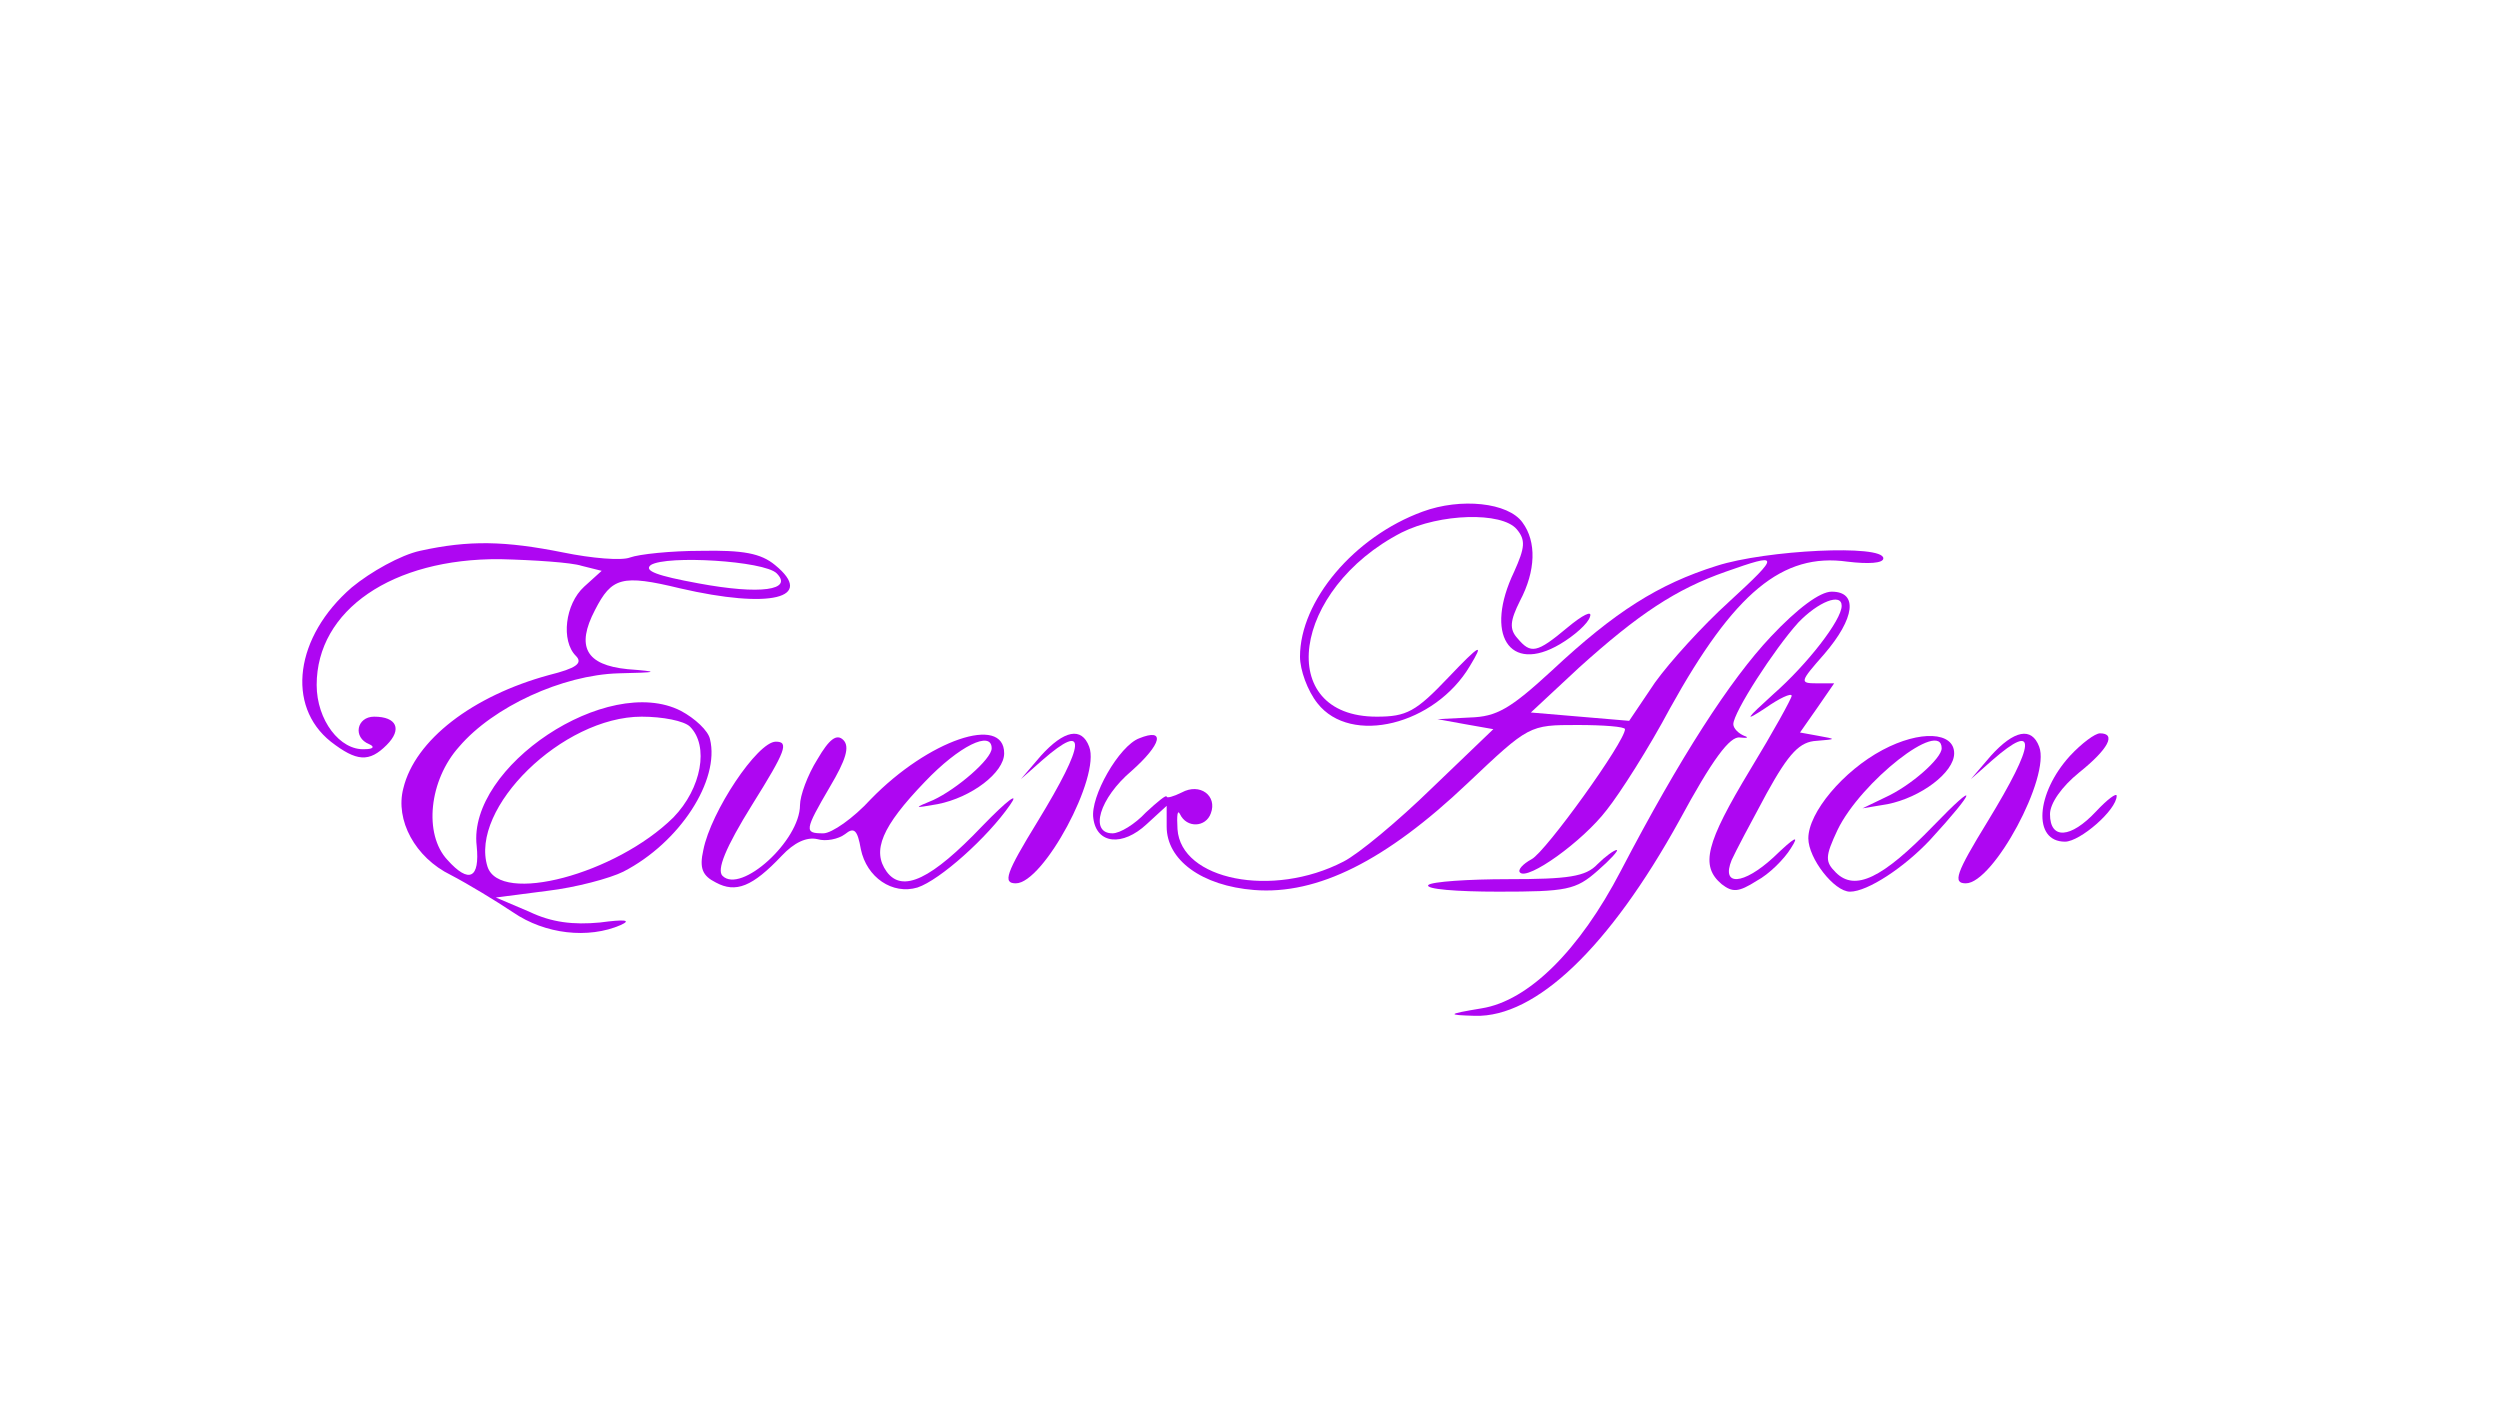
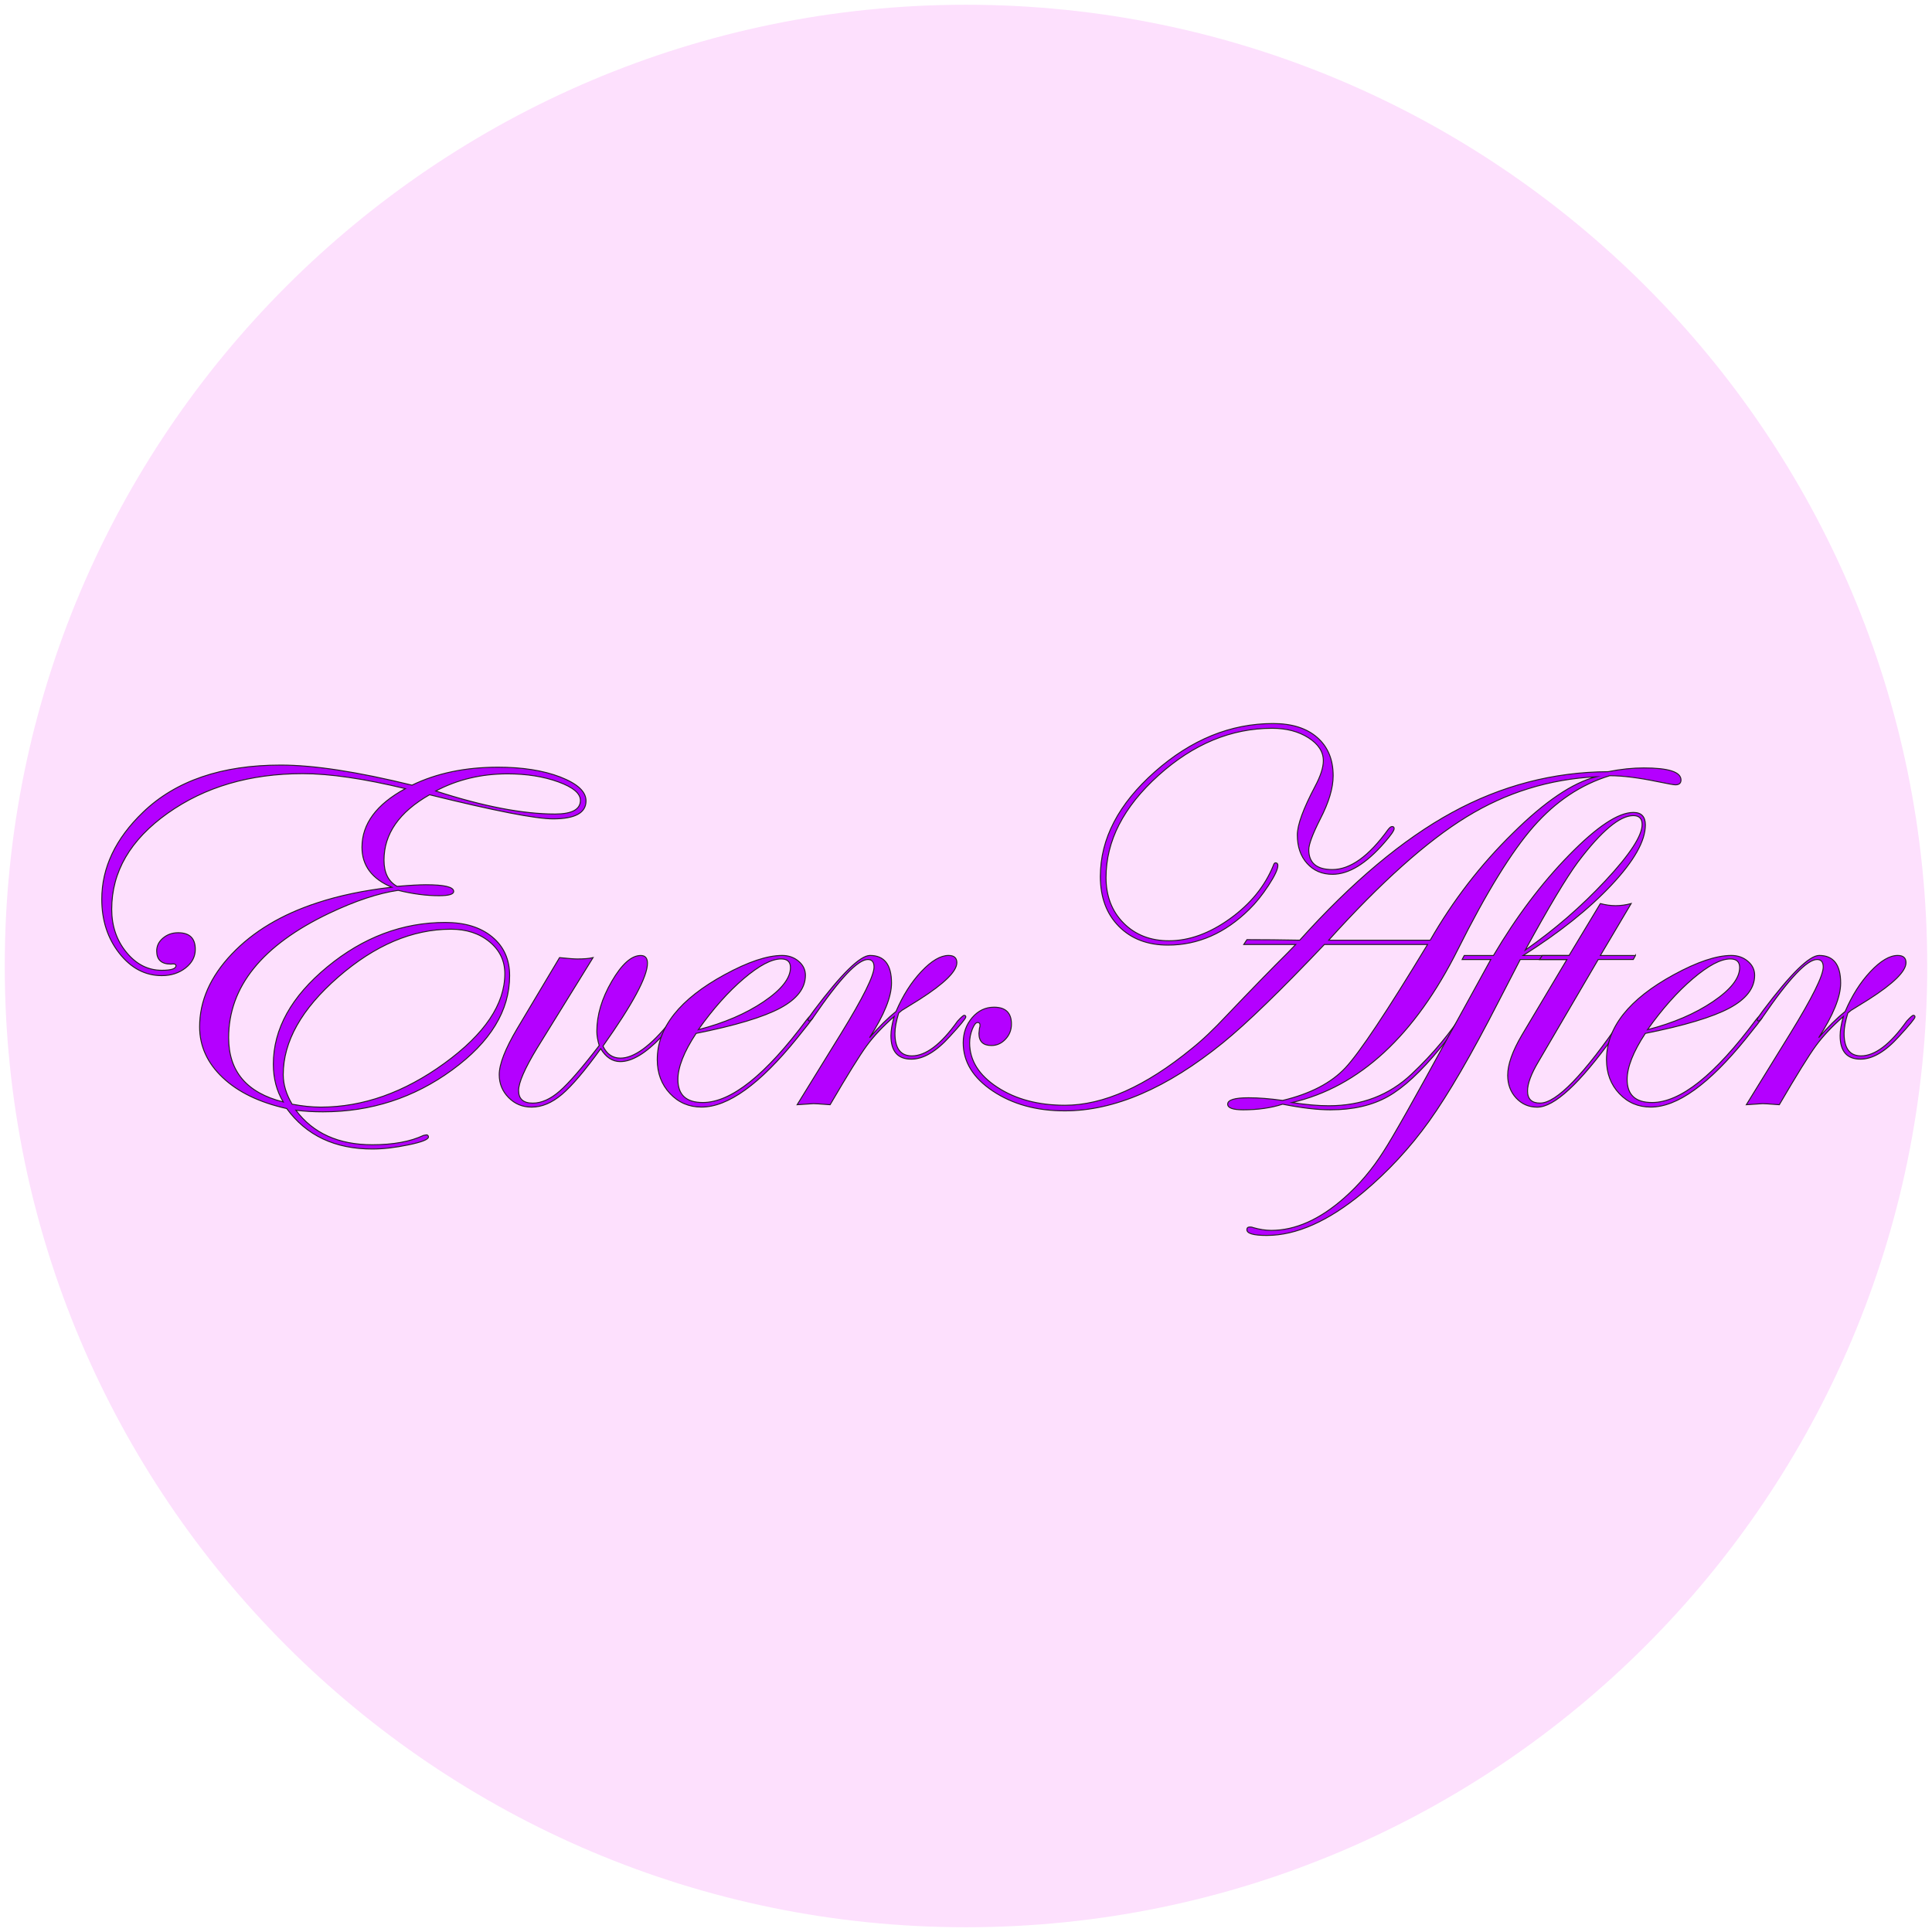
- <svg xmlns="http://www.w3.org/2000/svg" version="1.0" width="300pt" height="169pt" viewBox="0 0 300 169" preserveAspectRatio="xMidYMid meet">
-   <g transform="translate(0,169) scale(0.1,-0.1)" fill="#ae06f2" stroke="none">
-     <path d="M1707 1076 c-82 -30 -147 -107 -147 -174 0 -16 9 -41 21 -56 40 -51 141 -26 183 45 17 28 13 27 -26 -14 -39 -41 -50 -47 -86 -47 -123 0 -102 153 30 221 46 23 120 25 138 4 11 -13 10 -22 -3 -51 -36 -75 -6 -123 55 -87 17 10 34 25 36 33 3 8 -9 2 -27 -13 -37 -31 -44 -32 -60 -13 -10 11 -9 21 3 45 19 36 20 71 3 94 -17 24 -74 30 -120 13z" />
-     <path d="M504 1029 c-23 -5 -59 -25 -82 -44 -68 -59 -79 -142 -25 -185 31 -24 46 -25 67 -4 19 19 12 34 -15 34 -21 0 -26 -25 -6 -33 7 -3 5 -6 -5 -6 -30 -2 -58 35 -58 77 0 90 91 152 220 151 41 -1 86 -4 98 -8 l24 -6 -21 -19 c-23 -21 -28 -65 -10 -83 9 -9 0 -15 -32 -23 -92 -25 -161 -78 -175 -136 -10 -38 14 -83 57 -104 21 -11 54 -31 75 -45 38 -26 90 -32 129 -15 13 6 5 7 -25 3 -32 -3 -58 0 -85 13 l-40 17 62 8 c34 4 75 15 91 23 68 35 116 110 104 159 -2 10 -18 25 -35 34 -88 45 -256 -67 -245 -162 4 -39 -9 -46 -35 -17 -29 31 -22 96 14 136 41 48 124 86 191 88 49 1 50 2 11 5 -50 5 -62 27 -39 71 20 39 32 43 102 26 108 -25 163 -12 114 28 -17 14 -38 18 -89 17 -36 0 -74 -4 -85 -8 -10 -4 -46 -1 -80 6 -70 14 -113 15 -172 2z m428 -27 c20 -20 -19 -26 -94 -12 -49 9 -66 15 -57 22 19 12 136 5 151 -10z m-104 -184 c23 -23 14 -74 -20 -109 -69 -68 -208 -105 -223 -59 -22 70 90 180 185 180 25 0 51 -5 58 -12z" />
-     <path d="M2060 1011 c-70 -22 -122 -55 -197 -125 -51 -47 -67 -56 -99 -57 l-39 -2 33 -6 34 -6 -74 -71 c-40 -39 -88 -79 -106 -88 -85 -44 -195 -22 -199 39 -1 17 0 24 3 18 8 -17 31 -16 37 1 8 21 -13 37 -35 25 -10 -5 -18 -7 -18 -5 0 3 -11 -6 -25 -19 -13 -14 -31 -25 -40 -25 -28 0 -16 42 23 75 36 32 41 52 9 39 -24 -9 -59 -70 -55 -96 4 -31 35 -34 64 -7 l24 22 0 -25 c0 -40 42 -71 105 -76 76 -6 158 35 256 128 74 70 74 70 132 70 31 0 57 -2 57 -5 0 -15 -95 -147 -112 -156 -11 -6 -17 -13 -14 -16 9 -10 75 37 104 75 16 20 51 75 76 122 77 139 135 187 213 176 25 -3 43 -2 43 4 0 17 -141 10 -200 -9z m15 -43 c-32 -29 -71 -72 -89 -97 l-31 -46 -59 5 -59 5 58 54 c71 64 116 94 176 115 65 23 66 21 4 -36z" />
-     <path d="M2125 926 c-49 -52 -109 -145 -180 -281 -50 -96 -111 -156 -167 -165 -42 -7 -42 -8 -8 -9 73 -2 161 82 245 234 40 74 61 102 73 100 9 -1 11 0 5 2 -7 3 -13 9 -13 14 0 14 49 90 78 122 24 25 52 36 52 20 0 -17 -41 -70 -82 -106 -33 -30 -36 -34 -10 -17 17 12 32 19 32 15 0 -3 -22 -43 -50 -89 -53 -88 -60 -115 -34 -137 13 -10 20 -10 42 4 15 8 33 26 41 39 11 17 5 14 -21 -11 -36 -33 -63 -35 -50 -3 4 9 23 45 42 80 27 49 40 62 60 63 24 2 24 2 2 6 l-22 4 21 30 20 29 -21 0 c-21 0 -20 2 9 35 37 43 41 75 9 75 -14 0 -41 -20 -73 -54z" />
-     <path d="M981 779 c-12 -19 -21 -44 -21 -55 0 -43 -71 -107 -93 -85 -7 7 3 33 36 86 40 64 44 75 28 75 -22 0 -78 -84 -87 -130 -5 -22 -1 -31 15 -39 24 -13 44 -5 79 32 15 16 30 23 43 20 10 -3 25 0 33 6 11 9 15 5 19 -18 7 -34 38 -55 68 -46 27 9 84 60 111 99 12 17 -3 6 -33 -25 -61 -64 -96 -81 -115 -55 -18 25 -6 54 46 108 41 43 80 62 80 40 0 -13 -42 -49 -70 -62 -24 -10 -24 -10 5 -5 41 8 80 38 80 61 0 47 -91 16 -160 -55 -21 -23 -47 -41 -57 -41 -23 0 -23 3 8 56 19 32 24 48 16 56 -8 8 -17 1 -31 -23z" />
-     <path d="M1249 783 l-24 -28 26 23 c54 47 52 21 -6 -74 -38 -62 -42 -74 -26 -74 33 0 102 128 88 164 -9 24 -30 20 -58 -11z" />
-     <path d="M2259 790 c-47 -25 -89 -75 -89 -106 0 -24 31 -64 50 -64 21 0 65 29 96 62 56 61 59 74 4 17 -61 -63 -94 -79 -117 -56 -13 13 -13 19 2 51 28 58 125 134 125 98 0 -12 -37 -45 -68 -59 l-27 -13 30 5 c40 8 80 38 80 61 0 26 -41 28 -86 4z" />
-     <path d="M2389 783 l-24 -28 26 23 c54 47 52 21 -6 -74 -38 -62 -42 -74 -26 -74 33 0 102 128 88 164 -9 24 -30 20 -58 -11z" />
-     <path d="M2484 783 c-41 -45 -45 -103 -6 -103 18 0 62 38 62 55 0 4 -11 -4 -25 -19 -30 -32 -55 -34 -55 -3 0 13 14 33 35 50 35 28 45 47 25 47 -6 0 -22 -12 -36 -27z" />
-     <path d="M1917 653 c-14 -15 -35 -18 -107 -18 -48 0 -92 -3 -96 -7 -4 -5 34 -8 84 -8 82 0 93 2 119 25 15 13 26 25 23 25 -3 0 -14 -8 -23 -17z" />
+ <svg xmlns="http://www.w3.org/2000/svg" version="1.0" x="0px" y="0px" viewBox="0 0 500 500" style="enable-background:new 0 0 500 500;" xml:space="preserve">
+   <style type="text/css">
+ 	.st0{fill:#FDE0FD;}
+ 	.st1{fill:#B400FF;stroke:#231F20;stroke-width:0.25;stroke-miterlimit:10;}
+ </style>
+   <g id="Layer_1">
+     <circle class="st0" cx="250" cy="250" r="248.77" />
+   </g>
+   <g id="Layer_2">
+     <g>
+       <path class="st1" d="M151.66,207.27c0,3.1-2.84,4.65-8.53,4.65c-4.48,0-15.14-2.08-31.96-6.24c-7.86,4.48-11.79,10.12-11.79,16.92    c0,3.28,1.13,5.55,3.4,6.79c3.28-0.28,5.75-0.42,7.42-0.42c4.81,0,7.21,0.58,7.21,1.73c0,0.74-1.27,1.11-3.82,1.11    c-3.24,0-6.76-0.46-10.55-1.39c-5.14,0.74-11.11,2.73-17.91,5.96c-17.31,8.27-25.96,19-25.96,32.17c0,8.74,4.71,14.28,14.14,16.64    c-1.71-2.82-2.57-6.08-2.57-9.78c0-9.11,4.65-17.5,13.95-25.17c9.3-7.67,19.48-11.51,30.54-11.51c5.09,0,9.14,1.25,12.15,3.74    s4.51,5.85,4.51,10.05c0,9.01-4.95,17.14-14.86,24.37c-9.9,7.24-21.06,10.85-33.46,10.85c-2.5,0-4.84-0.14-7.01-0.42    c4.45,5.96,11.05,8.94,19.8,8.94c5.42,0,9.84-0.81,13.27-2.43l0.83-0.14c0.28,0.09,0.42,0.28,0.42,0.55    c0,0.65-1.71,1.33-5.14,2.04c-3.43,0.72-6.55,1.08-9.38,1.08c-9.68,0-17.07-3.49-22.16-10.47c-7.05-1.57-12.57-4.24-16.56-8.01    c-3.99-3.77-5.98-8.15-5.98-13.14c0-6.7,2.77-12.98,8.32-18.83c5.55-5.85,12.94-10.27,22.19-13.28c5.59-1.85,12-3.19,19.21-4.02    c-5.13-2.17-7.7-5.62-7.7-10.33c0-6.06,3.74-11.12,11.23-15.18c-10.72-2.59-19.58-3.88-26.56-3.88    c-13.68,0-25.34,3.42-34.98,10.26c-9.64,6.84-14.46,15.12-14.46,24.82c0,4.35,1.27,8.07,3.81,11.16c2.54,3.1,5.59,4.65,9.15,4.65    c2.45,0,3.67-0.39,3.67-1.18c0-0.42-0.44-0.55-1.32-0.42c-2.45,0-3.67-1.13-3.67-3.4c0-1.29,0.54-2.4,1.63-3.33    c1.09-0.92,2.39-1.39,3.92-1.39c2.96,0,4.44,1.43,4.44,4.3c0,1.9-0.84,3.5-2.53,4.82c-1.69,1.32-3.73,1.98-6.14,1.98    c-4.3,0-7.96-1.93-10.99-5.79c-3.03-3.86-4.54-8.52-4.54-13.97c0-8.18,3.56-15.69,10.68-22.53c8.46-8.14,20.34-12.2,35.64-12.2    c8.5,0,19.83,1.73,33.97,5.2c6.38-3.1,13.8-4.65,22.26-4.65c6.29,0,11.65,0.84,16.09,2.53    C149.44,202.82,151.66,204.86,151.66,207.27z M130.65,251.99c0-3.33-1.32-6.08-3.96-8.25c-2.64-2.17-5.97-3.26-10-3.26    c-9.95,0-19.67,4.13-29.16,12.38c-9.49,8.25-14.23,16.68-14.23,25.27c0,2.5,0.76,5.04,2.29,7.63c2.68,0.51,5.16,0.76,7.43,0.76    c10.92,0,21.59-3.78,32-11.34S130.65,259.89,130.65,251.99z M150.21,207.13c0-1.8-1.91-3.4-5.72-4.78s-8.19-2.08-13.14-2.08    c-6.79,0-12.99,1.48-18.58,4.44c12.25,3.98,22.56,5.96,30.92,5.96C148.03,210.66,150.21,209.48,150.21,207.13z" />
+       <path class="st1" d="M175.48,263.05c0,0.56-1.46,2.34-4.38,5.36c-4.03,4.22-7.55,6.33-10.56,6.33c-2.04,0-3.73-1.11-5.07-3.33    c-4.11,5.69-7.47,9.63-10.05,11.82c-2.59,2.2-5.2,3.29-7.83,3.29c-2.36,0-4.35-0.82-5.96-2.46c-1.62-1.64-2.43-3.62-2.43-5.93    c0-2.73,1.55-6.7,4.65-11.93l10.96-18.37c2.26,0.23,3.79,0.35,4.58,0.35c1.71,0,3.07-0.11,4.09-0.35l-14.49,23.44    c-3.19,5.27-4.78,8.92-4.78,10.96c0,2.17,1.22,3.26,3.67,3.26c2.26,0,4.59-1.04,6.97-3.12c2.38-2.08,5.79-6.01,10.23-11.79    c-0.42-1.39-0.62-2.61-0.62-3.67c0-4.21,1.29-8.53,3.88-12.97c2.59-4.44,5.08-6.66,7.49-6.66c1.15,0,1.73,0.67,1.73,2.01    c0,3.47-3.84,10.61-11.51,21.43c0.97,2.08,2.48,3.12,4.52,3.12c3.52,0,7.8-3.13,12.85-9.39c0.93-1.11,1.53-1.67,1.81-1.67    C175.39,262.77,175.48,262.86,175.48,263.05z" />
+       <path class="st1" d="M210.42,263.25c0,0.14-0.42,0.74-1.25,1.8l-2.98,3.74c-9.58,11.82-17.79,17.72-24.64,17.72    c-3.24,0-5.96-1.17-8.15-3.5c-2.2-2.33-3.3-5.26-3.3-8.77c0-8.32,5.8-15.65,17.4-21.98c6.1-3.33,11.07-4.99,14.91-4.99    c1.66,0,3.09,0.5,4.26,1.49c1.18,0.99,1.77,2.21,1.77,3.64c0,3.33-2.17,6.16-6.52,8.49c-4.35,2.33-11.6,4.52-21.77,6.55    c-3.14,4.76-4.71,8.74-4.71,11.93c0,3.98,2.15,5.96,6.45,5.96c7.31,0,16.26-7.13,26.86-21.39c0.55-0.74,1.02-1.11,1.39-1.11    C210.33,262.89,210.42,263.02,210.42,263.25z M204.57,250.39c0-1.48-0.81-2.22-2.43-2.22c-2.45,0-5.67,1.7-9.67,5.1    c-4,3.4-7.92,7.8-11.75,13.21c6.66-1.71,12.3-4.13,16.92-7.25C202.25,256.11,204.57,253.17,204.57,250.39z" />
+       <path class="st1" d="M249.95,263.19c0,0.37-1.39,2.06-4.17,5.08c-3.52,3.9-6.83,5.84-9.93,5.84c-3.52,0-5.28-2.03-5.28-6.1    c0-1.29,0.28-2.94,0.83-4.92c-2.91,2.54-5.28,5.06-7.11,7.56c-1.83,2.5-4.98,7.58-9.46,15.25c-2.45-0.19-3.88-0.28-4.3-0.28    c-0.19,0-1.59,0.09-4.23,0.28l11.37-18.44c5.69-9.25,8.53-14.98,8.53-17.2c0-1.29-0.53-1.94-1.6-1.94c-2.59,0-7.3,4.98-14.1,14.94    c-0.42,0.65-0.79,0.97-1.11,0.97c-0.19-0.04-0.28-0.18-0.28-0.42c0.05-0.23,0.14-0.42,0.28-0.56l1.25-1.74    c7.13-9.5,11.97-14.24,14.52-14.24c3.7,0,5.56,2.38,5.56,7.14c0,3.56-1.9,8.27-5.69,14.14c2.4-2.77,4.69-5.04,6.86-6.79    c1.76-4.11,3.94-7.56,6.55-10.33c2.61-2.77,4.96-4.16,7.04-4.16c1.43,0,2.15,0.62,2.15,1.87c0,2.22-3.21,5.39-9.64,9.5    c-1.02,0.65-2.54,1.59-4.58,2.84l-0.83,0.69c-0.65,2.13-0.97,3.88-0.97,5.27c0,3.88,1.46,5.82,4.38,5.82    c3.61,0,7.55-2.99,11.81-8.97c0.93-1.02,1.5-1.53,1.74-1.53C249.81,262.77,249.95,262.91,249.95,263.19z" />
+       <path class="st1" d="M435.04,201.86c0,0.83-0.49,1.25-1.46,1.25c-0.42,0-1.96-0.28-4.64-0.83c-4.95-1.02-9.06-1.53-12.34-1.53    c-7.44,2.27-14.02,6.66-19.73,13.17s-12.21,17.08-19.52,31.69c-11.19,22.42-25.52,35.66-42.99,39.73    c3.65,0.55,6.82,0.83,9.51,0.83c8.51,0,15.66-2.73,21.44-8.19c5.6-5.28,10.25-10.88,13.95-16.8c0.42-0.65,0.74-0.97,0.97-0.97    c0.28,0,0.44,0.09,0.48,0.28c0,0.69-2.66,4.28-7.98,10.76c-4.95,6.06-9.46,10.24-13.53,12.53s-9.04,3.44-14.91,3.44    c-3.38,0-7.49-0.49-12.35-1.46c-2.96,0.97-6.36,1.46-10.2,1.46c-2.68,0-4.02-0.49-4.02-1.46c0-1.11,1.8-1.66,5.41-1.66    c2.54,0,5.48,0.23,8.81,0.69c7.17-1.71,12.58-4.53,16.26-8.46c3.67-3.93,10.76-14.56,21.25-31.9h-26.7    c-11.33,11.93-20.08,20.41-26.28,25.45c-14.47,11.74-28.1,17.61-40.91,17.61c-7.3,0-13.51-1.71-18.62-5.13    c-5.11-3.42-7.66-7.58-7.66-12.48c0-2.54,0.77-4.71,2.32-6.52c1.55-1.8,3.43-2.7,5.65-2.7c3,0,4.51,1.46,4.51,4.37    c0,1.53-0.52,2.83-1.55,3.92c-1.03,1.09-2.24,1.63-3.62,1.63c-2.16,0-3.24-1.04-3.24-3.12l0.14-1.39    c0.09-0.18,0.14-0.44,0.14-0.76c0-0.46-0.21-0.69-0.62-0.69c-0.46,0-0.92,0.58-1.38,1.73c-0.46,1.16-0.69,2.33-0.69,3.54    c0,4.53,2.38,8.35,7.14,11.47c4.76,3.12,10.6,4.68,17.53,4.68c9.93,0,20.85-4.88,32.77-14.63c2.73-2.17,5.75-5.04,9.08-8.6    c6.6-6.93,11.87-12.34,15.79-16.23l2.08-2.15h-13.45l0.83-1.25c4.44,0,8.99,0.05,13.66,0.14c13.54-15.07,26.68-26.08,39.42-33.04    c12.73-6.96,26.2-10.48,40.39-10.57c3.28-0.65,6.36-0.97,9.22-0.97C431.83,198.74,435.04,199.78,435.04,201.86z M360.81,214.44    c0,0.51-0.86,1.74-2.57,3.69c-4.72,5.42-9.19,8.14-13.4,8.14c-2.68,0-4.87-0.94-6.56-2.81s-2.53-4.33-2.53-7.38    c0-2.59,1.53-6.77,4.58-12.55c1.43-2.68,2.15-4.9,2.15-6.66c0-2.31-1.28-4.29-3.85-5.93c-2.57-1.64-5.7-2.46-9.4-2.46    c-10.58,0-20.4,4.07-29.43,12.2c-9.04,8.14-13.56,16.94-13.56,26.42c0,4.81,1.51,8.74,4.54,11.79s6.95,4.58,11.76,4.58    c5.23,0,10.49-1.91,15.79-5.72c5.3-3.81,9.03-8.4,11.21-13.76c0.14-0.46,0.32-0.69,0.55-0.69c0.42,0,0.62,0.23,0.62,0.69    c0,0.97-0.81,2.69-2.43,5.17c-1.62,2.47-3.28,4.54-5,6.21c-6.24,6.15-13.25,9.22-21.02,9.22c-5.27,0-9.51-1.62-12.7-4.85    c-3.19-3.23-4.79-7.53-4.79-12.9c0-9.75,4.7-18.79,14.11-27.11c9.41-8.32,19.61-12.48,30.61-12.48c4.85,0,8.66,1.2,11.41,3.61    c2.75,2.4,4.12,5.71,4.12,9.92c0,3.14-1.11,6.86-3.33,11.16c-1.99,3.93-2.98,6.59-2.98,7.97c0,3.42,2.04,5.13,6.11,5.13    c4.63,0,9.42-3.43,14.38-10.3c0.42-0.55,0.76-0.83,1.04-0.83C360.63,213.89,360.81,214.07,360.81,214.44z M413.06,201.03    c-12.06,0.6-23.25,4.07-33.56,10.4c-10.31,6.33-22.19,16.96-35.64,31.89h26.28c5.92-10.31,13.06-19.55,21.42-27.73    C399.79,207.45,406.96,202.6,413.06,201.03z" />
+       <path class="st1" d="M425.82,213.51c0,4.11-2.91,9.28-8.74,15.5c-5.83,6.22-13.46,12.31-22.89,18.27h11.93l-0.62,1.04h-12.06    l-5.69,11.02c-6.98,13.64-12.95,23.91-17.9,30.82c-4.95,6.91-10.66,13.07-17.13,18.48c-8.92,7.4-17.22,11.09-24.9,11.09    c-3.42,0-5.13-0.5-5.13-1.49c0-0.46,0.25-0.69,0.76-0.69c0.37,0,0.65,0.04,0.83,0.14c1.67,0.48,3.24,0.73,4.72,0.73    c6.24,0,12.53-2.8,18.87-8.39c3.88-3.42,7.28-7.44,10.2-12.06c2.41-3.7,8.09-13.77,17.06-30.23l10.68-19.41h-7.42l0.55-1.04h7.56    c5.92-10.03,12.46-18.71,19.63-26.04c7.17-7.33,12.69-10.99,16.58-10.99C424.78,210.25,425.82,211.33,425.82,213.51z     M424.98,213.37c0-1.53-0.76-2.29-2.29-2.29c-3.51,0-8.3,4.02-14.36,12.06c-3,4.07-7.54,11.65-13.59,22.74    c7.58-5.27,14.52-11.28,20.81-18.03C421.84,221.11,424.98,216.28,424.98,213.37z" />
+       <path class="st1" d="M423.25,247.27l-0.55,1.04h-9.08l-15.46,26.42c-1.9,3.19-2.84,5.73-2.84,7.63c0,2.08,1.09,3.12,3.26,3.12    c4.21,0,11.32-7.34,21.32-22.01c0.32-0.46,0.6-0.69,0.83-0.69c0.28,0,0.42,0.14,0.42,0.42c-0.05,0.14-0.28,0.51-0.69,1.11    l-2.99,4.1c-8.7,12.08-15.25,18.12-19.64,18.12c-2.18,0-3.99-0.79-5.45-2.36c-1.46-1.57-2.19-3.54-2.19-5.89    c0-2.77,1.22-6.24,3.67-10.4l11.65-19.55h-7.07l0.69-1.04h6.93l8.11-13.45c1.39,0.37,2.7,0.55,3.95,0.55    c1.29,0,2.63-0.18,4.02-0.55l-7.97,13.45H423.25z" />
+       <path class="st1" d="M456.08,263.25c0,0.14-0.42,0.74-1.25,1.8l-2.98,3.74c-9.58,11.82-17.79,17.72-24.64,17.72    c-3.24,0-5.96-1.17-8.15-3.5c-2.2-2.33-3.3-5.26-3.3-8.77c0-8.32,5.8-15.65,17.4-21.98c6.1-3.33,11.07-4.99,14.91-4.99    c1.66,0,3.08,0.5,4.26,1.49c1.18,0.99,1.77,2.21,1.77,3.64c0,3.33-2.17,6.16-6.52,8.49c-4.35,2.33-11.6,4.52-21.77,6.55    c-3.14,4.76-4.71,8.74-4.71,11.93c0,3.98,2.15,5.96,6.46,5.96c7.31,0,16.26-7.13,26.86-21.39c0.55-0.74,1.02-1.11,1.39-1.11    C455.99,262.89,456.08,263.02,456.08,263.25z M450.22,250.39c0-1.48-0.81-2.22-2.43-2.22c-2.45,0-5.67,1.7-9.67,5.1    s-7.92,7.8-11.75,13.21c6.66-1.71,12.29-4.13,16.92-7.25C447.91,256.11,450.22,253.17,450.22,250.39z" />
+       <path class="st1" d="M495.6,263.19c0,0.37-1.39,2.06-4.17,5.08c-3.52,3.9-6.83,5.84-9.93,5.84c-3.52,0-5.28-2.03-5.28-6.1    c0-1.29,0.28-2.94,0.83-4.92c-2.91,2.54-5.28,5.06-7.11,7.56c-1.83,2.5-4.98,7.58-9.46,15.25c-2.45-0.19-3.88-0.28-4.3-0.28    c-0.19,0-1.59,0.09-4.23,0.28l11.37-18.44c5.69-9.25,8.53-14.98,8.53-17.2c0-1.29-0.53-1.94-1.6-1.94c-2.59,0-7.3,4.98-14.1,14.94    c-0.42,0.65-0.79,0.97-1.11,0.97c-0.18-0.04-0.28-0.18-0.28-0.42c0.05-0.23,0.14-0.42,0.28-0.56l1.25-1.74    c7.13-9.5,11.97-14.24,14.51-14.24c3.7,0,5.56,2.38,5.56,7.14c0,3.56-1.9,8.27-5.69,14.14c2.4-2.77,4.69-5.04,6.86-6.79    c1.76-4.11,3.94-7.56,6.55-10.33c2.61-2.77,4.96-4.16,7.04-4.16c1.43,0,2.15,0.62,2.15,1.87c0,2.22-3.21,5.39-9.64,9.5    c-1.02,0.65-2.54,1.59-4.58,2.84l-0.83,0.69c-0.65,2.13-0.97,3.88-0.97,5.27c0,3.88,1.46,5.82,4.38,5.82    c3.61,0,7.55-2.99,11.81-8.97c0.93-1.02,1.5-1.53,1.74-1.53C495.46,262.77,495.6,262.91,495.6,263.19z" />
+     </g>
+     <g>
+ 	</g>
+     <g>
+ 	</g>
+     <g>
+ 	</g>
+     <g>
+ 	</g>
+     <g>
+ 	</g>
+     <g>
+ 	</g>
  </g>
</svg>
